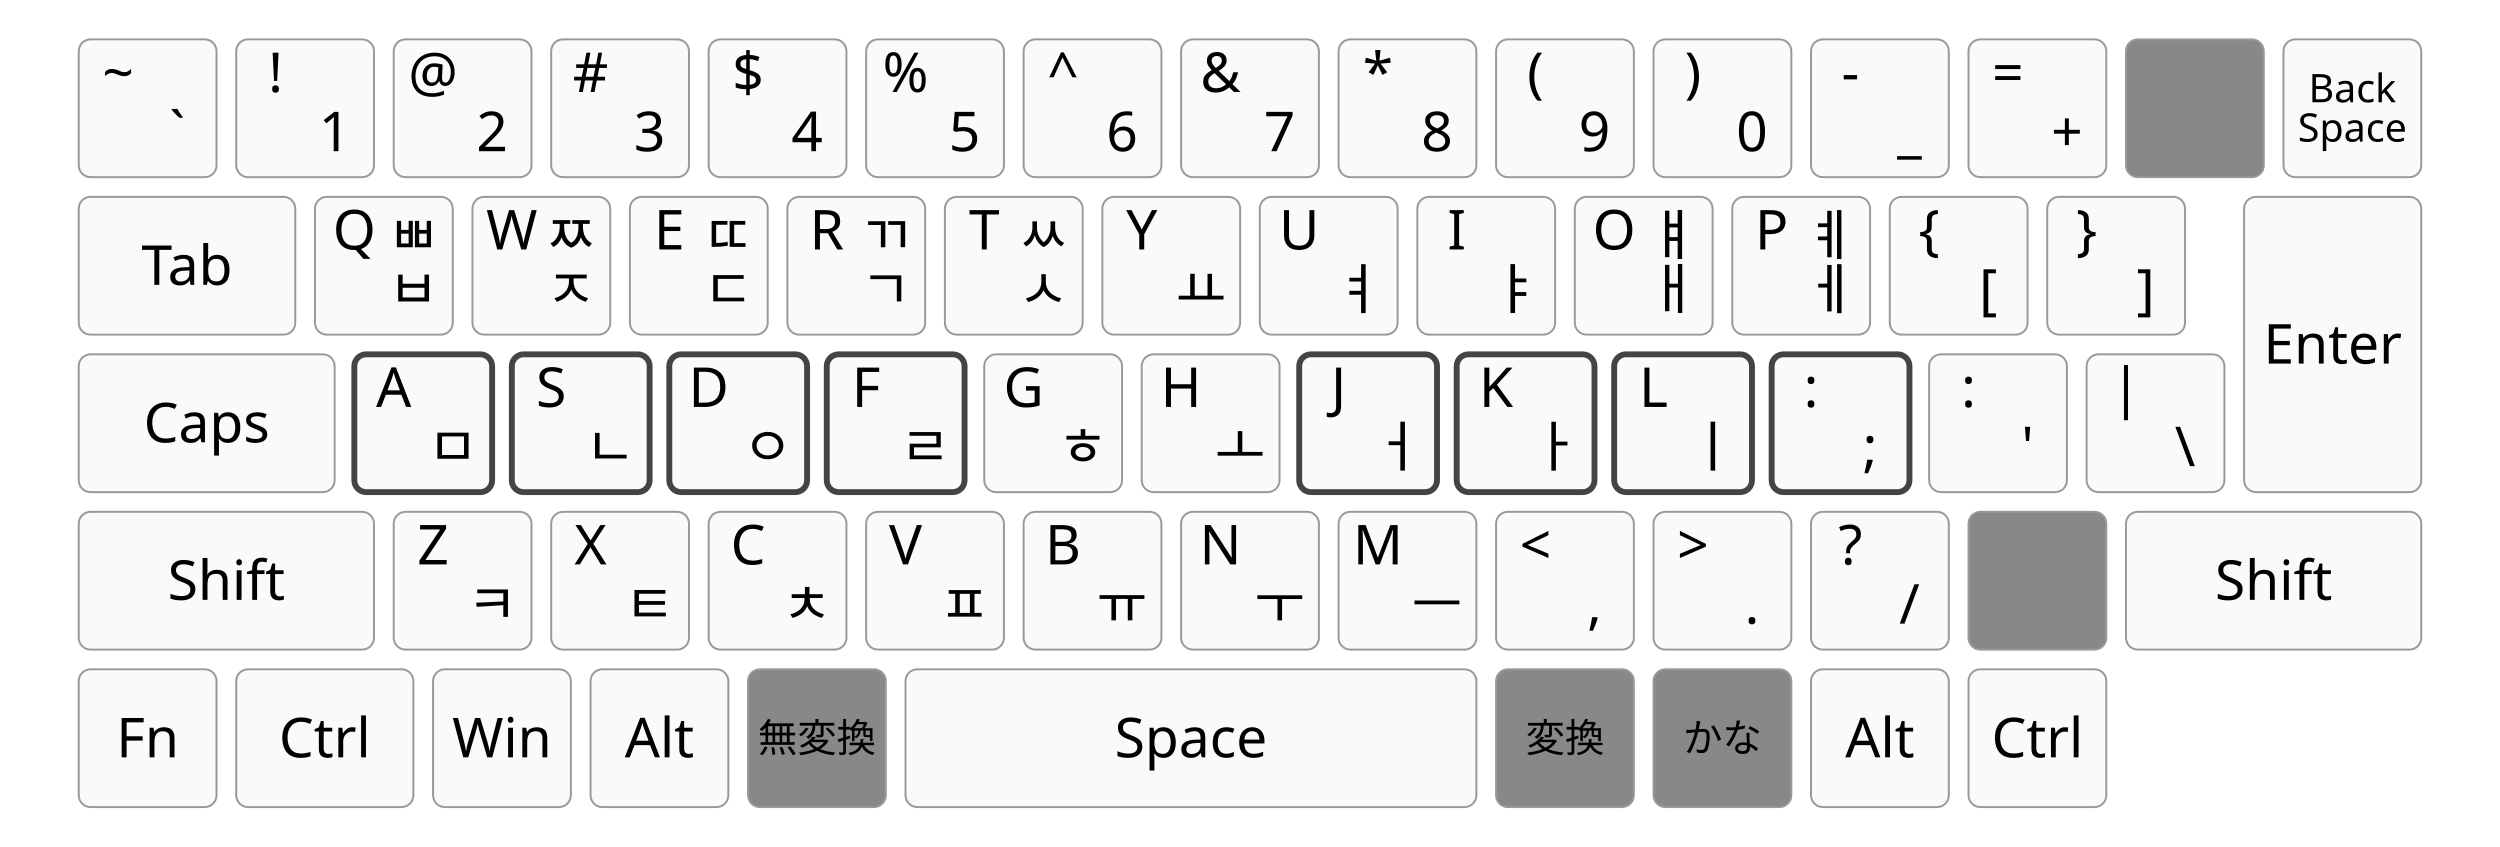
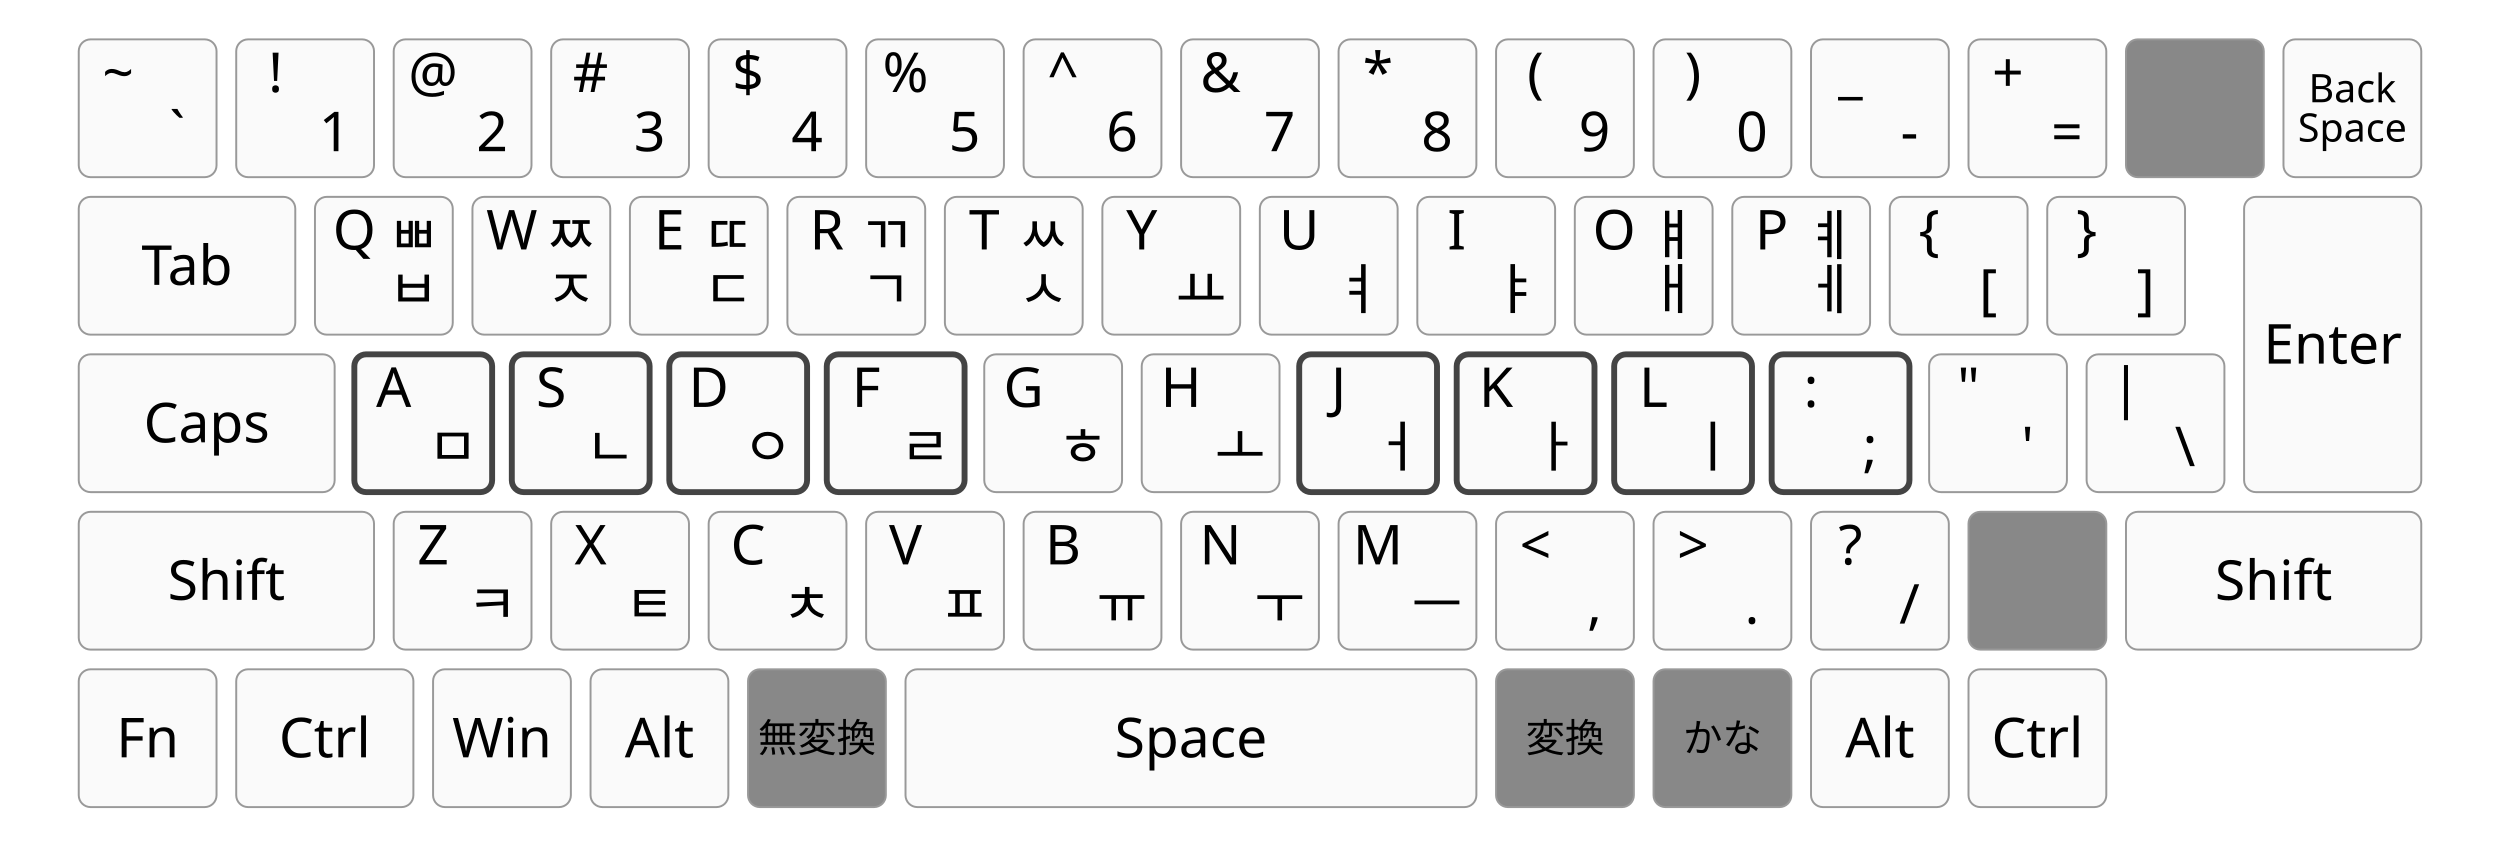
<svg xmlns="http://www.w3.org/2000/svg" width="1270" height="430" viewBox="0 0 1270 430" preserveAspectRatio="xMidYMid meet">
  <style>
    .key { fill:#fafafa; stroke:#999; stroke-width:1;  transition: all 0.1s ease;}
    .home { stroke:#444; stroke-width:3; }
    .blank { fill:#888;}
    .cc  { font-family:"Segoe UI"; font-size:28px; text-anchor:middle; dominant-baseline:middle; }
    .ct  { font-family:"Segoe UI"; font-size:28px; text-anchor:middle; dominant-baseline:hanging; }
    .cb  { font-family:"Segoe UI"; font-size:28px; text-anchor:middle; dominant-baseline:ideographic; }
    .gray {fill:#888;}
    .red {fill:#F78B9E;}
    .small {font-size:20px;}
  </style>
  <g id="row1">
    <rect id="Backquote" class="key" x="40" y="20" width="70" height="70" rx="6" />
    <text class="ct" x="60" y="25">~</text>
    <text class="cb" x="90" y="85">`</text>
    <rect id="Digit1" class="key" x="120" y="20" width="70" height="70" rx="6" />
    <text class="ct" x="140" y="25">!</text>
    <text class="cb" x="170" y="85">1</text>
    <rect id="Digit2" class="key" x="200" y="20" width="70" height="70" rx="6" />
    <text class="ct" x="220" y="25">@</text>
    <text class="cb" x="250" y="85">2</text>
    <rect id="Digit3" class="key" x="280" y="20" width="70" height="70" rx="6" />
    <text class="ct" x="300" y="25">#</text>
    <text class="cb" x="330" y="85">3</text>
    <rect id="Digit4" class="key" x="360" y="20" width="70" height="70" rx="6" />
    <text class="ct" x="380" y="25">$</text>
    <text class="cb" x="410" y="85">4</text>
    <rect id="Digit5" class="key" x="440" y="20" width="70" height="70" rx="6" />
    <text class="ct" x="460" y="25">%</text>
    <text class="cb" x="490" y="85">5</text>
    <rect id="Digit6" class="key" x="520" y="20" width="70" height="70" rx="6" />
    <text class="ct" x="540" y="25">^</text>
    <text class="cb" x="570" y="85">6</text>
    <rect id="Digit7" class="key" x="600" y="20" width="70" height="70" rx="6" />
    <text class="ct" x="620" y="25">&amp;</text>
    <text class="cb" x="650" y="85">7</text>
    <rect id="Digit8" class="key" x="680" y="20" width="70" height="70" rx="6" />
    <text class="ct" x="700" y="25">*</text>
    <text class="cb" x="730" y="85">8</text>
    <rect id="Digit9" class="key" x="760" y="20" width="70" height="70" rx="6" />
    <text class="ct" x="780" y="25">(</text>
    <text class="cb" x="810" y="85">9</text>
    <rect id="Digit0" class="key" x="840" y="20" width="70" height="70" rx="6" />
    <text class="ct" x="860" y="25">)</text>
    <text class="cb" x="890" y="85">0</text>
    <rect id="Minus" class="key" x="920" y="20" width="70" height="70" rx="6" />
-     <text class="ct" x="940" y="25">-</text>
-     <text class="cb" x="970" y="85">_</text>
+     <text class="ct" x="940" y="25">_</text>
+     <text class="cb" x="970" y="85">-</text>
    <rect id="Equal" class="key" x="1000" y="20" width="70" height="70" rx="6" />
-     <text class="ct" x="1020" y="25">=</text>
-     <text class="cb" x="1050" y="85">+</text>
+     <text class="ct" x="1020" y="25">+</text>
+     <text class="cb" x="1050" y="85">=</text>
    <rect id="IntlYen" class="key blank" x="1080" y="20" width="70" height="70" rx="6" />
    <text class="ct" x="1100" y="25" />
    <text class="cb" x="1130" y="85" />
    <rect id="Backspace" class="key" x="1160" y="20" width="70" height="70" rx="6" />
    <text class="cc small" x="1195" y="45">Back</text>
    <text class="cc small" x="1195" y="65">Space</text>
  </g>
  <g id="row2">
    <rect id="Tab" class="key" x="40" y="100" width="110" height="70" rx="6" />
    <text class="cc" x="95" y="135">Tab</text>
    <rect id="KeyQ" class="key" x="160" y="100" width="70" height="70" rx="6" />
    <text class="ct" x="180" y="105">Q</text>
    <text class="ct" x="210" y="105">ㅃ</text>
    <text class="cb" x="210" y="165">ㅂ</text>
    <rect id="KeyW" class="key" x="240" y="100" width="70" height="70" rx="6" />
    <text class="ct" x="260" y="105">W</text>
    <text class="ct" x="290" y="105">ㅉ</text>
    <text class="cb" x="290" y="165">ㅈ</text>
    <rect id="KeyE" class="key" x="320" y="100" width="70" height="70" rx="6" />
    <text class="ct" x="340" y="105">E</text>
    <text class="ct" x="370" y="105">ㄸ</text>
    <text class="cb" x="370" y="165">ㄷ</text>
    <rect id="KeyR" class="key" x="400" y="100" width="70" height="70" rx="6" />
    <text class="ct" x="420" y="105">R</text>
    <text class="ct" x="450" y="105">ㄲ</text>
    <text class="cb" x="450" y="165">ㄱ</text>
    <rect id="KeyT" class="key" x="480" y="100" width="70" height="70" rx="6" />
    <text class="ct" x="500" y="105">T</text>
    <text class="ct" x="530" y="105">ㅆ</text>
    <text class="cb" x="530" y="165">ㅅ</text>
    <rect id="KeyY" class="key" x="560" y="100" width="70" height="70" rx="6" />
    <text class="ct" x="580" y="105">Y</text>
    <text class="cb" x="610" y="165">ㅛ</text>
    <rect id="KeyU" class="key" x="640" y="100" width="70" height="70" rx="6" />
    <text class="ct" x="660" y="105">U</text>
    <text class="cb" x="690" y="165">ㅕ</text>
    <rect id="KeyI" class="key" x="720" y="100" width="70" height="70" rx="6" />
    <text class="ct" x="740" y="105">I</text>
    <text class="cb" x="770" y="165">ㅑ</text>
    <rect id="KeyO" class="key" x="800" y="100" width="70" height="70" rx="6" />
    <text class="ct" x="820" y="105">O</text>
    <text class="ct" x="850" y="105">ㅒ</text>
    <text class="cb" x="850" y="165">ㅐ</text>
    <rect id="KeyP" class="key" x="880" y="100" width="70" height="70" rx="6" />
    <text class="ct" x="900" y="105">P</text>
    <text class="ct" x="930" y="105">ㅖ</text>
    <text class="cb" x="930" y="165">ㅔ</text>
    <rect id="BracketLeft" class="key" x="960" y="100" width="70" height="70" rx="6" />
    <text class="ct" x="980" y="105">{</text>
    <text class="cb" x="1010" y="165">[</text>
    <rect id="BracketRight" class="key" x="1040" y="100" width="70" height="70" rx="6" />
    <text class="ct" x="1060" y="105">}</text>
    <text class="cb" x="1090" y="165">]</text>
  </g>
  <g id="row3">
    <rect id="CapsLock" class="key" x="40" y="180" width="130" height="70" rx="6" />
    <text class="cc" x="105" y="215">Caps</text>
    <rect id="KeyA" class="key home" x="180" y="180" width="70" height="70" rx="6" />
    <text class="ct" x="200" y="185">A</text>
    <text class="cb" x="230" y="245">ㅁ</text>
    <rect id="KeyS" class="key home" x="260" y="180" width="70" height="70" rx="6" />
    <text class="ct" x="280" y="185">S</text>
    <text class="cb" x="310" y="245">ㄴ</text>
    <rect id="KeyD" class="key home" x="340" y="180" width="70" height="70" rx="6" />
    <text class="ct" x="360" y="185">D</text>
    <text class="cb" x="390" y="245">ㅇ</text>
    <rect id="KeyF" class="key home" x="420" y="180" width="70" height="70" rx="6" />
    <text class="ct" x="440" y="185">F</text>
    <text class="cb" x="470" y="245">ㄹ</text>
    <rect id="KeyG" class="key" x="500" y="180" width="70" height="70" rx="6" />
    <text class="ct" x="520" y="185">G</text>
    <text class="cb" x="550" y="245">ㅎ</text>
    <rect id="KeyH" class="key" x="580" y="180" width="70" height="70" rx="6" />
    <text class="ct" x="600" y="185">H</text>
    <text class="cb" x="630" y="245">ㅗ</text>
    <rect id="KeyJ" class="key home" x="660" y="180" width="70" height="70" rx="6" />
    <text class="ct" x="680" y="185">J</text>
    <text class="cb" x="710" y="245">ㅓ</text>
    <rect id="KeyK" class="key home" x="740" y="180" width="70" height="70" rx="6" />
    <text class="ct" x="760" y="185">K</text>
    <text class="cb" x="790" y="245">ㅏ</text>
    <rect id="KeyL" class="key home" x="820" y="180" width="70" height="70" rx="6" />
    <text class="ct" x="840" y="185">L</text>
    <text class="cb" x="870" y="245">ㅣ</text>
    <rect id="Semicolon" class="key home" x="900" y="180" width="70" height="70" rx="6" />
    <text class="ct" x="920" y="185">:</text>
    <text class="cb" x="950" y="245">;</text>
    <rect id="Quote" class="key" x="980" y="180" width="70" height="70" rx="6" />
-     <text class="ct" x="1000" y="185">:</text>
+     <text class="ct" x="1000" y="185">"</text>
    <text class="cb" x="1030" y="245">'</text>
    <rect id="Backslash" class="key" x="1060" y="180" width="70" height="70" rx="6" />
    <text class="ct" x="1080" y="185">|</text>
    <text class="cb" x="1110" y="245">\</text>
    <rect id="Enter" class="key" x="1140" y="100" width="90" height="150" rx="6" />
    <text class="cc" x="1185" y="175">Enter</text>
  </g>
  <g id="row4">
    <rect id="shiftLeft" class="key" x="40" y="260" width="150" height="70" rx="6" />
    <text class="cc" x="115" y="295">Shift</text>
    <rect id="KeyZ" class="key" x="200" y="260" width="70" height="70" rx="6" />
    <text class="ct" x="220" y="265">Z</text>
    <text class="cb" x="250" y="325">ㅋ</text>
    <rect id="KeyX" class="key" x="280" y="260" width="70" height="70" rx="6" />
    <text class="ct" x="300" y="265">X</text>
    <text class="cb" x="330" y="325">ㅌ</text>
    <rect id="KeyC" class="key" x="360" y="260" width="70" height="70" rx="6" />
    <text class="ct" x="380" y="265">C</text>
    <text class="cb" x="410" y="325">ㅊ</text>
    <rect id="KeyV" class="key" x="440" y="260" width="70" height="70" rx="6" />
    <text class="ct" x="460" y="265">V</text>
    <text class="cb" x="490" y="325">ㅍ</text>
    <rect id="KeyB" class="key" x="520" y="260" width="70" height="70" rx="6" />
    <text class="ct" x="540" y="265">B</text>
    <text class="cb" x="570" y="325">ㅠ</text>
    <rect id="KeyN" class="key" x="600" y="260" width="70" height="70" rx="6" />
    <text class="ct" x="620" y="265">N</text>
    <text class="cb" x="650" y="325">ㅜ</text>
    <rect id="KeyM" class="key" x="680" y="260" width="70" height="70" rx="6" />
    <text class="ct" x="700" y="265">M</text>
    <text class="cb" x="730" y="325">ㅡ</text>
    <rect id="Comma" class="key" x="760" y="260" width="70" height="70" rx="6" />
    <text class="ct" x="780" y="265">&lt;</text>
    <text class="cb" x="810" y="325">,</text>
    <rect id="Period" class="key" x="840" y="260" width="70" height="70" rx="6" />
    <text class="ct" x="860" y="265">&gt;</text>
    <text class="cb" x="890" y="325">.</text>
    <rect id="Slash" class="key" x="920" y="260" width="70" height="70" rx="6" />
    <text class="ct" x="940" y="265">?</text>
    <text class="cb" x="970" y="325">/</text>
    <rect id="IntlRo" class="key blank" x="1000" y="260" width="70" height="70" rx="6" />
    <text class="ct" x="1020" y="265" />
    <text class="cb" x="1050" y="325" />
    <rect id="shiftRight" class="key" x="1080" y="260" width="150" height="70" rx="6" />
    <text class="cc" x="1155" y="295">Shift</text>
  </g>
  <g id="row5">
    <rect id="WakeUp" class="key" x="40" y="340" width="70" height="70" rx="6" />
    <text class="cc" x="75" y="375">Fn</text>
    <rect id="ControlLeft" class="key" x="120" y="340" width="90" height="70" rx="6" />
    <text class="cc" x="165" y="375">Ctrl</text>
    <rect id="MetaLeft" class="key" x="220" y="340" width="70" height="70" rx="6" />
    <text class="cc" x="255" y="375">Win</text>
    <rect id="AltLeft" class="key" x="300" y="340" width="70" height="70" rx="6" />
    <text class="cc" x="335" y="375">Alt</text>
    <rect id="NonConvert" class="key blank" x="380" y="340" width="70" height="70" rx="6" />
    <text class="cc small" x="415" y="375">無変換</text>
    <rect id="Space" class="key" x="460" y="340" width="290" height="70" rx="6" />
    <text class="cc" x="605" y="375">Space</text>
    <rect id="Convert" class="key blank" x="760" y="340" width="70" height="70" rx="6" />
    <text class="cc small" x="795" y="375">変換</text>
    <rect id="KanaMode" class="key blank" x="840" y="340" width="70" height="70" rx="6" />
    <text class="cc small" x="875" y="375">かな</text>
    <rect id="AltRight" class="key" x="920" y="340" width="70" height="70" rx="6" />
    <text class="cc" x="955" y="375">Alt</text>
    <rect id="ControlRight" class="key" x="1000" y="340" width="70" height="70" rx="6" />
    <text class="cc" x="1035" y="375">Ctrl</text>
  </g>
</svg>
